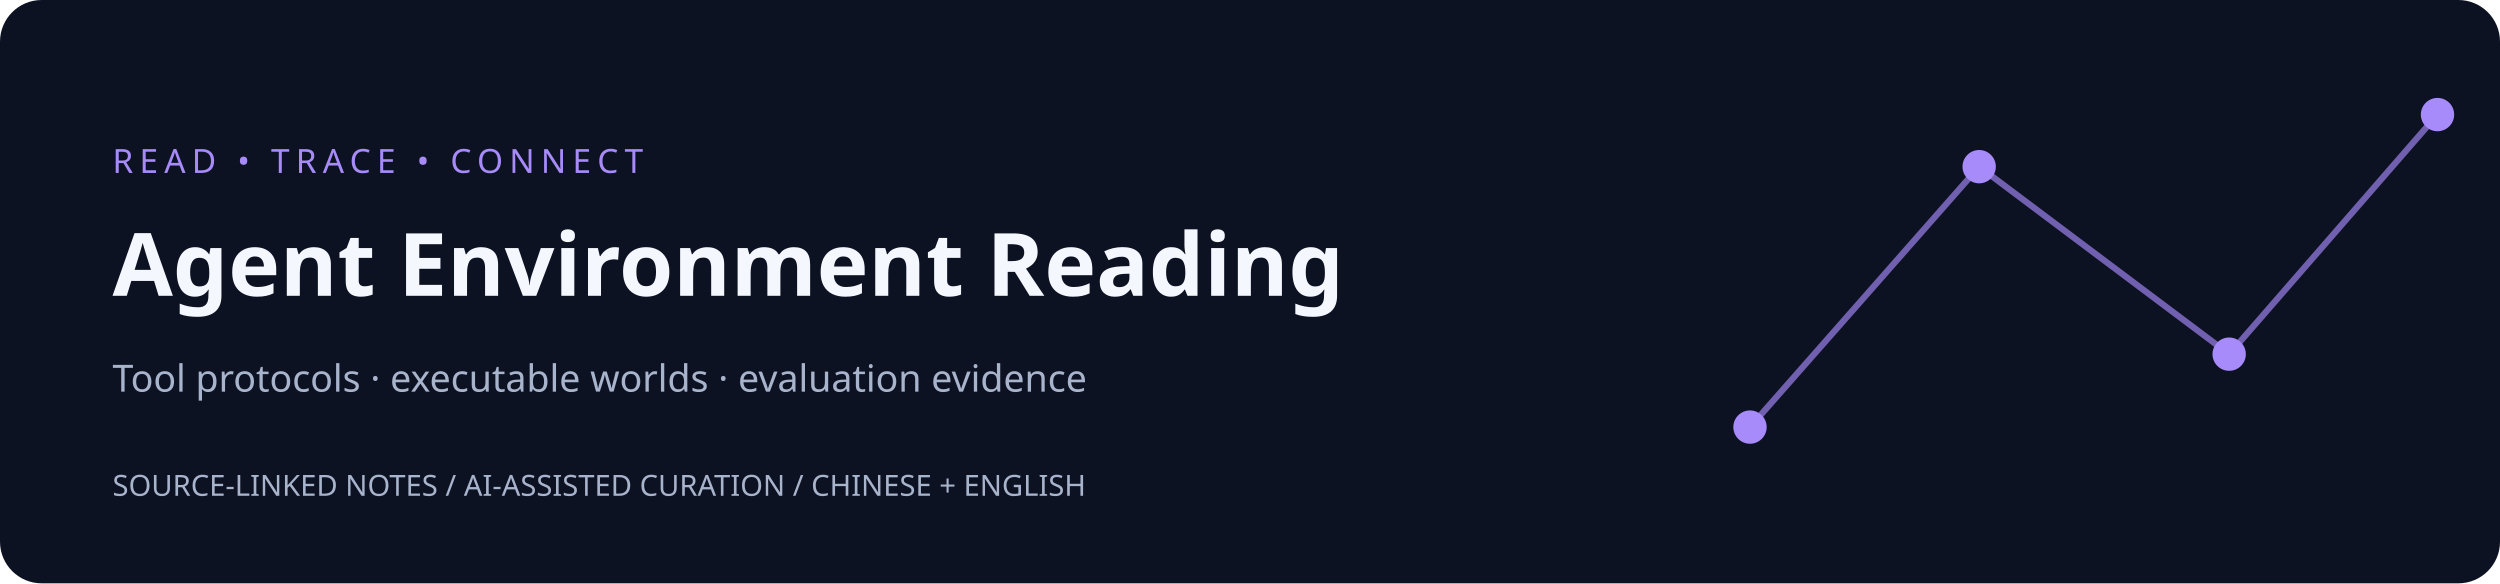
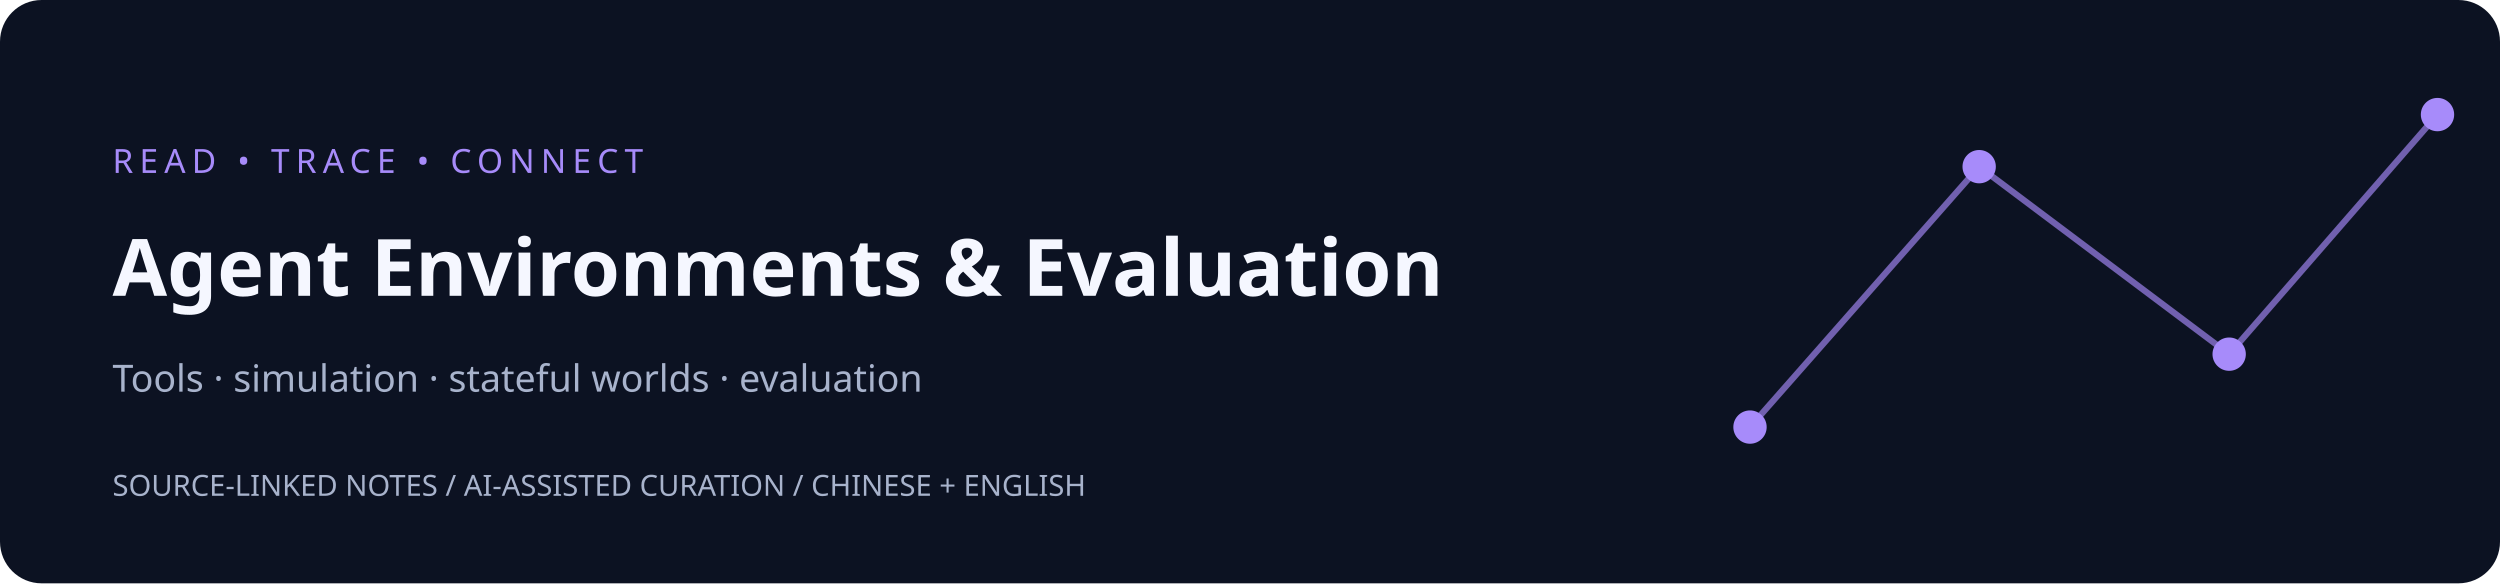
<svg xmlns="http://www.w3.org/2000/svg" viewBox="0 0 1200 280" role="img" aria-labelledby="title desc">
  <rect width="1200" height="280" rx="20" fill="#0c1222" />
  <path d="M840 205L950 80L1070 170L1170 55" stroke="#a78bfa" stroke-width="3" fill="none" opacity=".65" />
  <g fill="#a78bfa">
    <circle cx="840" cy="205" r="8" />
    <circle cx="950" cy="80" r="8" />
    <circle cx="1070" cy="170" r="8" />
    <circle cx="1170" cy="55" r="8" />
  </g>
  <text x="54" y="83" font-family="system-ui,sans-serif" font-size="16" letter-spacing="3" fill="#a78bfa">READ • TRACE • CONNECT</text>
-   <text x="54" y="142" font-family="system-ui,sans-serif" font-size="42" font-weight="700" fill="#f5f7ff">Agent Environment Reading</text>
-   <text x="54" y="188" font-family="system-ui,sans-serif" font-size="18" fill="#a8b3cc">Tool protocols · executable worlds · evaluation evidence</text>
+   <text x="54" y="142" font-family="system-ui,sans-serif" font-size="38" font-weight="700" fill="#f5f7ff">Agent Environments &amp; Evaluation</text>
+   <text x="54" y="188" font-family="system-ui,sans-serif" font-size="18" fill="#a8b3cc">Tools · simulation · stateful worlds · evaluation</text>
  <text x="54" y="238" font-family="system-ui,sans-serif" font-size="14" fill="#a8b3cc">SOURCE-LINKED NOTES / AI-ASSISTED CURATION / CHINESE + ENGLISH</text>
</svg>
